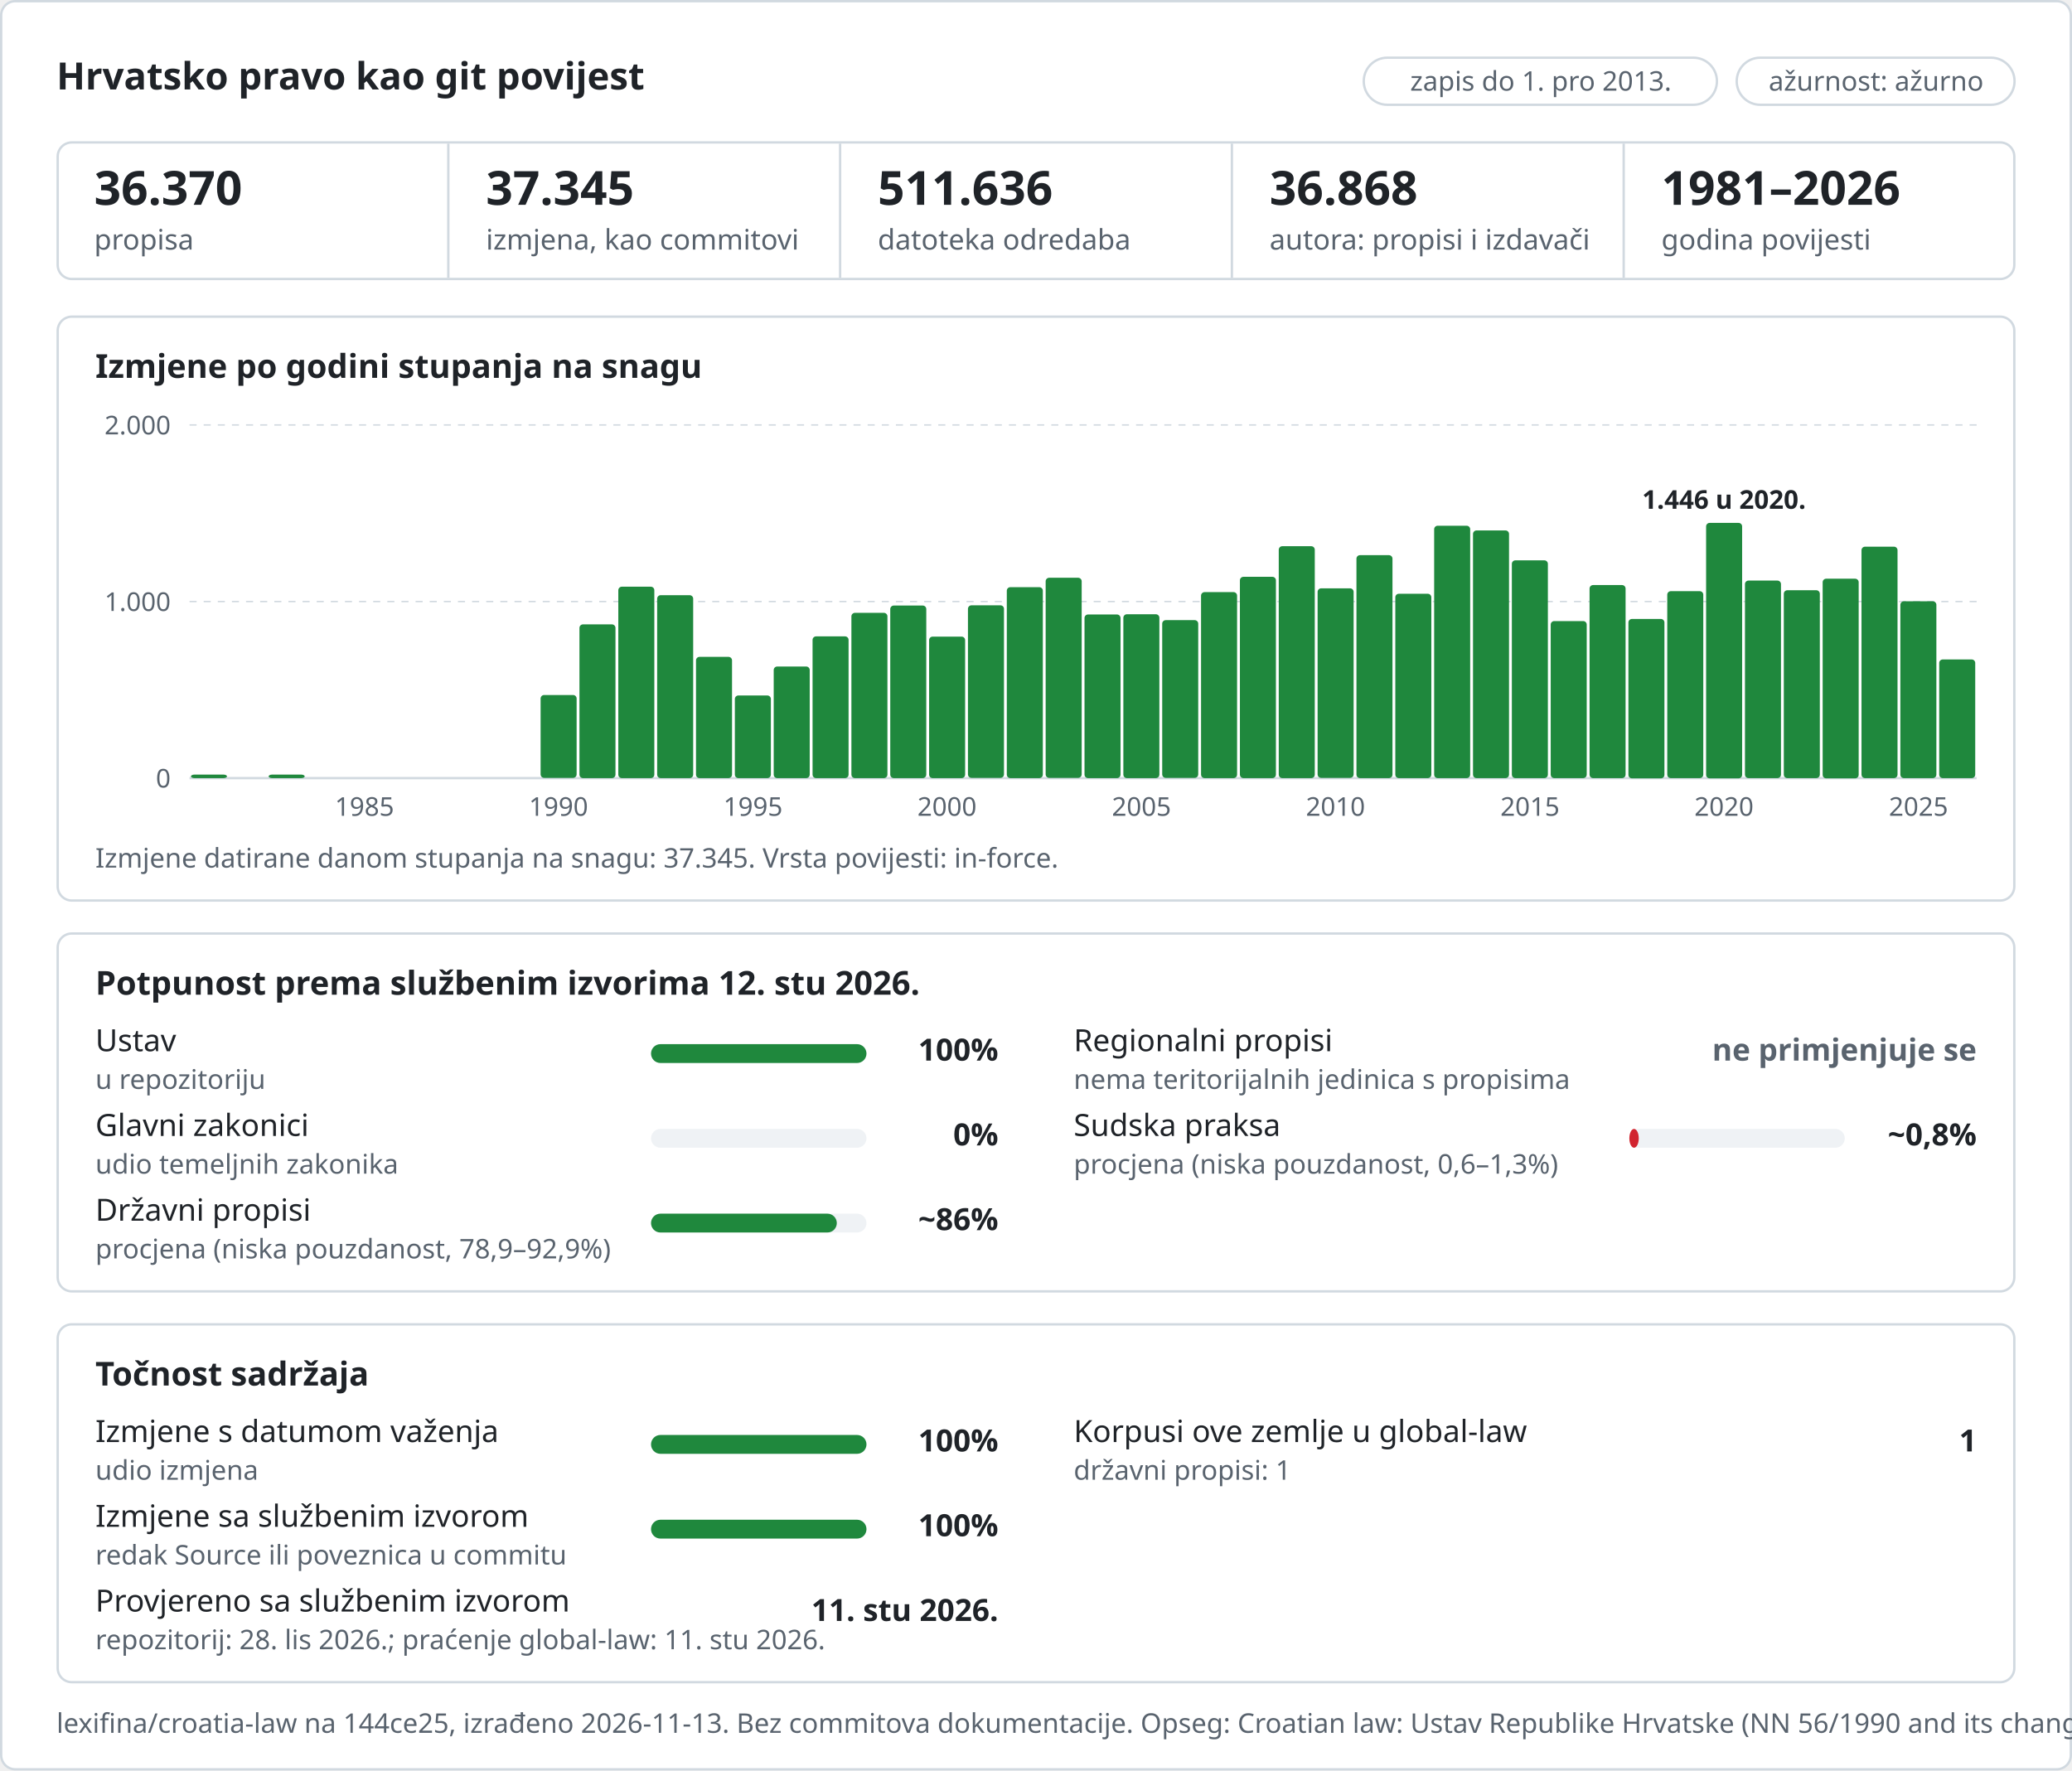
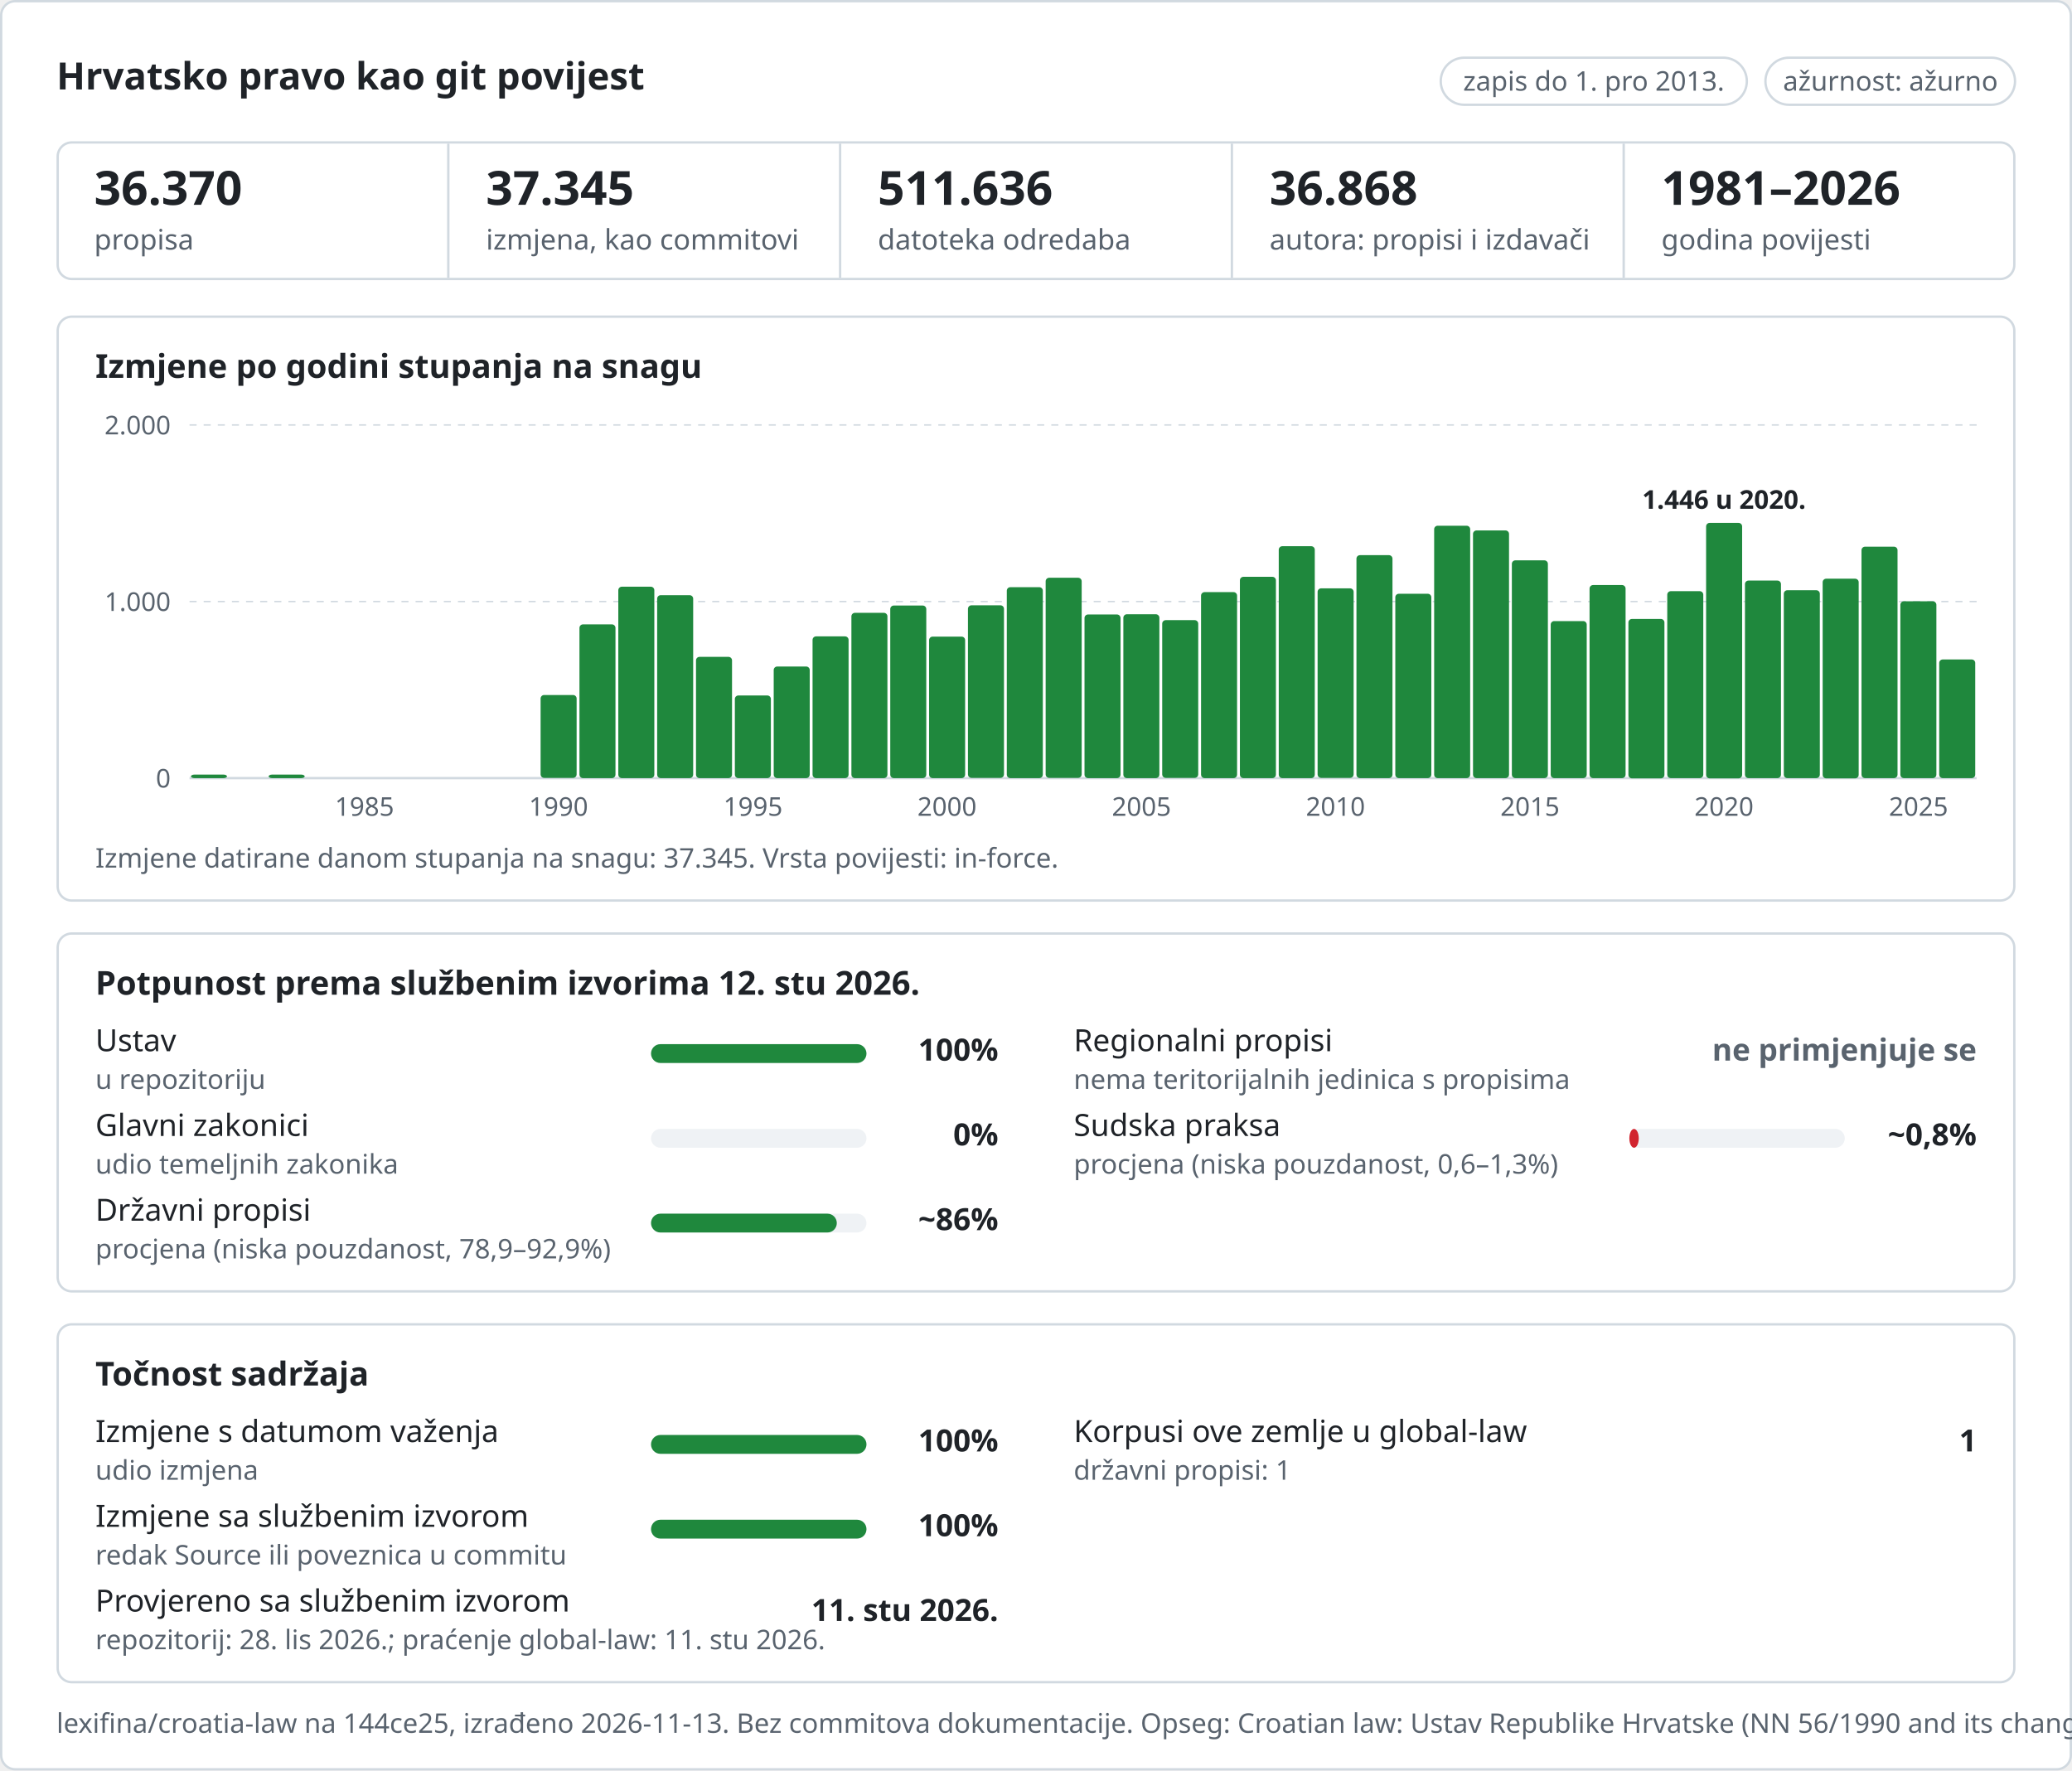
<svg xmlns="http://www.w3.org/2000/svg" width="880" height="752" viewBox="0 0 880 752" font-family="-apple-system,BlinkMacSystemFont,Segoe UI,Noto Sans,Helvetica,Arial,sans-serif">
  <rect x="0.5" y="0.5" width="879" height="751" rx="6" fill="#ffffff" stroke="#d1d9e0" />
  <text x="24" y="38" font-size="16" font-weight="600" fill="#1f2328">Hrvatsko pravo kao git povijest</text>
-   <rect x="579.2" y="24.5" width="150" height="20" rx="10" fill="none" stroke="#d1d9e0" />
-   <text x="654.4" y="38.5" font-size="11.5" font-weight="500" text-anchor="middle" fill="#59636e">zapis do 1. pro 2013.</text>
-   <rect x="737.6" y="24.5" width="118" height="20" rx="10" fill="none" stroke="#d1d9e0" />
-   <text x="796.8" y="38.5" font-size="11.5" font-weight="500" text-anchor="middle" fill="#59636e">ažurnost: ažurno</text>
+   <rect x="611.9" y="24.5" width="130" height="20" rx="10" fill="none" stroke="#d1d9e0" />
+   <text x="676.9" y="38.5" font-size="11.5" font-weight="500" text-anchor="middle" fill="#59636e">zapis do 1. pro 2013.</text>
+   <rect x="749.8" y="24.5" width="106" height="20" rx="10" fill="none" stroke="#d1d9e0" />
+   <text x="802.9" y="38.5" font-size="11.5" font-weight="500" text-anchor="middle" fill="#59636e">ažurnost: ažurno</text>
  <rect x="24.5" y="60.5" width="831" height="58" rx="6" fill="#ffffff" stroke="#d1d9e0" />
  <text x="40.0" y="87" font-size="20" font-weight="600" fill="#1f2328">36.370</text>
  <text x="40.0" y="106" font-size="12" fill="#59636e">propisa</text>
  <line x1="190.4" y1="61" x2="190.4" y2="118" stroke="#d1d9e0" />
  <text x="206.4" y="87" font-size="20" font-weight="600" fill="#1f2328">37.345</text>
  <text x="206.4" y="106" font-size="12" fill="#59636e">izmjena, kao commitovi</text>
  <line x1="356.8" y1="61" x2="356.8" y2="118" stroke="#d1d9e0" />
  <text x="372.8" y="87" font-size="20" font-weight="600" fill="#1f2328">511.636</text>
  <text x="372.8" y="106" font-size="12" fill="#59636e">datoteka odredaba</text>
  <line x1="523.2" y1="61" x2="523.2" y2="118" stroke="#d1d9e0" />
  <text x="539.2" y="87" font-size="20" font-weight="600" fill="#1f2328">36.868</text>
  <text x="539.2" y="106" font-size="12" fill="#59636e">autora: propisi i izdavači</text>
  <line x1="689.6" y1="61" x2="689.6" y2="118" stroke="#d1d9e0" />
  <text x="705.6" y="87" font-size="20" font-weight="600" fill="#1f2328">1981–2026</text>
  <text x="705.6" y="106" font-size="12" fill="#59636e">godina povijesti</text>
  <rect x="24.5" y="134.5" width="831" height="248" rx="6" fill="#ffffff" stroke="#d1d9e0" />
  <text x="40.5" y="160.5" font-size="14" font-weight="600" fill="#1f2328">Izmjene po godini stupanja na snagu</text>
  <line x1="80.5" y1="330.5" x2="839.5" y2="330.5" stroke="#d1d9e0" stroke-width="1" />
  <text x="72.5" y="334.5" font-size="11" text-anchor="end" fill="#59636e">0</text>
  <line x1="80.5" y1="255.5" x2="839.5" y2="255.5" stroke="#d1d9e0" stroke-width="0.6" stroke-dasharray="3 3" />
  <text x="72.5" y="259.5" font-size="11" text-anchor="end" fill="#59636e">1.000</text>
  <line x1="80.5" y1="180.5" x2="839.5" y2="180.5" stroke="#d1d9e0" stroke-width="0.6" stroke-dasharray="3 3" />
  <text x="72.5" y="184.5" font-size="11" text-anchor="end" fill="#59636e">2.000</text>
  <rect x="81.10" y="329.0" width="15.30" height="1.5" rx="1.5" fill="#1f883d" />
  <rect x="114.10" y="329.0" width="15.30" height="1.5" rx="1.5" fill="#1f883d" />
  <text x="154.8" y="346.5" font-size="11" text-anchor="middle" fill="#59636e">1985</text>
  <rect x="229.60" y="295.2" width="15.30" height="35.2" rx="1.5" fill="#1f883d" />
  <text x="237.2" y="346.5" font-size="11" text-anchor="middle" fill="#59636e">1990</text>
  <rect x="246.10" y="265.2" width="15.30" height="65.3" rx="1.5" fill="#1f883d" />
  <rect x="262.60" y="249.2" width="15.30" height="81.3" rx="1.5" fill="#1f883d" />
  <rect x="279.10" y="252.8" width="15.30" height="77.7" rx="1.5" fill="#1f883d" />
  <rect x="295.60" y="279.0" width="15.30" height="51.5" rx="1.5" fill="#1f883d" />
  <rect x="312.10" y="295.4" width="15.30" height="35.1" rx="1.5" fill="#1f883d" />
  <text x="319.8" y="346.5" font-size="11" text-anchor="middle" fill="#59636e">1995</text>
  <rect x="328.60" y="283.1" width="15.30" height="47.4" rx="1.5" fill="#1f883d" />
  <rect x="345.10" y="270.3" width="15.30" height="60.2" rx="1.5" fill="#1f883d" />
  <rect x="361.60" y="260.3" width="15.30" height="70.2" rx="1.5" fill="#1f883d" />
  <rect x="378.10" y="257.2" width="15.30" height="73.3" rx="1.5" fill="#1f883d" />
  <rect x="394.60" y="270.4" width="15.30" height="60.1" rx="1.5" fill="#1f883d" />
  <text x="402.2" y="346.5" font-size="11" text-anchor="middle" fill="#59636e">2000</text>
  <rect x="411.10" y="257.1" width="15.30" height="73.3" rx="1.5" fill="#1f883d" />
  <rect x="427.60" y="249.4" width="15.30" height="81.1" rx="1.5" fill="#1f883d" />
  <rect x="444.10" y="245.4" width="15.30" height="85.0" rx="1.5" fill="#1f883d" />
  <rect x="460.60" y="261.0" width="15.30" height="69.5" rx="1.5" fill="#1f883d" />
  <rect x="477.10" y="260.9" width="15.30" height="69.6" rx="1.5" fill="#1f883d" />
  <text x="484.8" y="346.5" font-size="11" text-anchor="middle" fill="#59636e">2005</text>
  <rect x="493.60" y="263.4" width="15.30" height="67.0" rx="1.5" fill="#1f883d" />
  <rect x="510.10" y="251.5" width="15.30" height="79.0" rx="1.5" fill="#1f883d" />
  <rect x="526.60" y="245.0" width="15.30" height="85.5" rx="1.5" fill="#1f883d" />
  <rect x="543.10" y="232.0" width="15.30" height="98.5" rx="1.5" fill="#1f883d" />
  <rect x="559.60" y="249.9" width="15.30" height="80.5" rx="1.5" fill="#1f883d" />
  <text x="567.2" y="346.5" font-size="11" text-anchor="middle" fill="#59636e">2010</text>
  <rect x="576.10" y="235.8" width="15.30" height="94.7" rx="1.5" fill="#1f883d" />
  <rect x="592.60" y="252.2" width="15.30" height="78.3" rx="1.5" fill="#1f883d" />
  <rect x="609.10" y="223.3" width="15.30" height="107.2" rx="1.5" fill="#1f883d" />
  <rect x="625.60" y="225.3" width="15.30" height="105.2" rx="1.5" fill="#1f883d" />
  <rect x="642.10" y="238.0" width="15.30" height="92.5" rx="1.5" fill="#1f883d" />
  <text x="649.8" y="346.5" font-size="11" text-anchor="middle" fill="#59636e">2015</text>
  <rect x="658.60" y="263.8" width="15.30" height="66.7" rx="1.5" fill="#1f883d" />
  <rect x="675.10" y="248.5" width="15.30" height="82.0" rx="1.5" fill="#1f883d" />
  <rect x="691.60" y="262.9" width="15.30" height="67.7" rx="1.5" fill="#1f883d" />
  <rect x="708.10" y="251.1" width="15.30" height="79.4" rx="1.5" fill="#1f883d" />
  <rect x="724.60" y="222.1" width="15.30" height="108.5" rx="1.5" fill="#1f883d" />
  <text x="732.2" y="346.5" font-size="11" text-anchor="middle" fill="#59636e">2020</text>
  <text x="732.2" y="216.1" font-size="11" font-weight="600" text-anchor="middle" fill="#1f2328">1.446 u 2020.</text>
  <rect x="741.10" y="246.6" width="15.30" height="83.9" rx="1.5" fill="#1f883d" />
  <rect x="757.60" y="250.7" width="15.30" height="79.8" rx="1.5" fill="#1f883d" />
  <rect x="774.10" y="245.8" width="15.30" height="84.8" rx="1.5" fill="#1f883d" />
  <rect x="790.60" y="232.2" width="15.30" height="98.3" rx="1.5" fill="#1f883d" />
  <rect x="807.10" y="255.4" width="15.30" height="75.1" rx="1.5" fill="#1f883d" />
  <text x="814.8" y="346.5" font-size="11" text-anchor="middle" fill="#59636e">2025</text>
  <rect x="823.60" y="280.1" width="15.30" height="50.4" rx="1.5" fill="#1f883d" />
  <text x="40.5" y="368.5" font-size="11.5" fill="#59636e">Izmjene datirane danom stupanja na snagu: 37.345. Vrsta povijesti: in-force.</text>
  <rect x="24.5" y="396.5" width="831" height="152" rx="6" fill="#ffffff" stroke="#d1d9e0" />
  <text x="40.5" y="422.5" font-size="14" font-weight="600" fill="#1f2328">Potpunost prema službenim izvorima 12. stu 2026.</text>
  <text x="40.5" y="446.5" font-size="13" fill="#1f2328">Ustav</text>
  <text x="40.5" y="462.5" font-size="11.5" fill="#59636e">u repozitoriju</text>
  <g>
    <rect x="276.5" y="443.5" width="91.5" height="8" rx="4" fill="#eff2f5" />
    <rect x="276.5" y="443.5" width="91.5" height="8" rx="4" fill="#1f883d" />
  </g>
  <text x="424.0" y="450.5" font-size="13" font-weight="600" text-anchor="end" fill="#1f2328">100%</text>
  <text x="40.5" y="482.5" font-size="13" fill="#1f2328">Glavni zakonici</text>
  <text x="40.5" y="498.5" font-size="11.5" fill="#59636e">udio temeljnih zakonika</text>
  <g>
    <rect x="276.5" y="479.5" width="91.5" height="8" rx="4" fill="#eff2f5" />
  </g>
  <text x="424.0" y="486.5" font-size="13" font-weight="600" text-anchor="end" fill="#1f2328">0%</text>
  <text x="40.5" y="518.5" font-size="13" fill="#1f2328">Državni propisi</text>
  <text x="40.5" y="534.5" font-size="11.5" fill="#59636e">procjena (niska pouzdanost, 78,9–92,9%)</text>
  <g>
    <rect x="276.5" y="515.5" width="91.5" height="8" rx="4" fill="#eff2f5" />
    <rect x="276.5" y="515.5" width="78.9" height="8" rx="4" fill="#1f883d" />
  </g>
  <text x="424.0" y="522.5" font-size="13" font-weight="600" text-anchor="end" fill="#1f2328">~86%</text>
  <text x="456.0" y="446.5" font-size="13" fill="#1f2328">Regionalni propisi</text>
  <text x="456.0" y="462.5" font-size="11.5" fill="#59636e">nema teritorijalnih jedinica s propisima</text>
  <text x="839.5" y="450.5" font-size="13" font-weight="600" text-anchor="end" fill="#59636e">ne primjenjuje se</text>
  <text x="456.0" y="482.5" font-size="13" fill="#1f2328">Sudska praksa</text>
  <text x="456.0" y="498.5" font-size="11.5" fill="#59636e">procjena (niska pouzdanost, 0,6–1,3%)</text>
  <g>
    <rect x="692.0" y="479.5" width="91.5" height="8" rx="4" fill="#eff2f5" />
    <rect x="692.0" y="479.5" width="4.0" height="8" rx="4" fill="#d1242f" />
  </g>
  <text x="839.5" y="486.5" font-size="13" font-weight="600" text-anchor="end" fill="#1f2328">~0,8%</text>
  <rect x="24.5" y="562.5" width="831" height="152" rx="6" fill="#ffffff" stroke="#d1d9e0" />
  <text x="40.5" y="588.5" font-size="14" font-weight="600" fill="#1f2328">Točnost sadržaja</text>
  <text x="40.5" y="612.5" font-size="13" fill="#1f2328">Izmjene s datumom važenja</text>
  <text x="40.5" y="628.5" font-size="11.5" fill="#59636e">udio izmjena</text>
  <g>
    <rect x="276.5" y="609.5" width="91.5" height="8" rx="4" fill="#eff2f5" />
    <rect x="276.5" y="609.5" width="91.5" height="8" rx="4" fill="#1f883d" />
  </g>
  <text x="424.0" y="616.5" font-size="13" font-weight="600" text-anchor="end" fill="#1f2328">100%</text>
  <text x="40.5" y="648.5" font-size="13" fill="#1f2328">Izmjene sa službenim izvorom</text>
  <text x="40.5" y="664.5" font-size="11.5" fill="#59636e">redak Source ili poveznica u commitu</text>
  <g>
    <rect x="276.5" y="645.5" width="91.5" height="8" rx="4" fill="#eff2f5" />
    <rect x="276.5" y="645.5" width="91.5" height="8" rx="4" fill="#1f883d" />
  </g>
  <text x="424.0" y="652.5" font-size="13" font-weight="600" text-anchor="end" fill="#1f2328">100%</text>
  <text x="40.5" y="684.5" font-size="13" fill="#1f2328">Provjereno sa službenim izvorom</text>
  <text x="40.5" y="700.5" font-size="11.5" fill="#59636e">repozitorij: 28. lis 2026.; praćenje global-law: 11. stu 2026.</text>
  <text x="424.0" y="688.5" font-size="13" font-weight="600" text-anchor="end" fill="#1f2328">11. stu 2026.</text>
  <text x="456.0" y="612.5" font-size="13" fill="#1f2328">Korpusi ove zemlje u global-law</text>
  <text x="456.0" y="628.5" font-size="11.5" fill="#59636e">državni propisi: 1</text>
  <text x="839.5" y="616.5" font-size="13" font-weight="600" text-anchor="end" fill="#1f2328">1</text>
-   <text x="24" y="736" font-size="11.5" fill="#59636e">lexifina/croatia-law na 144ce25, izrađeno 2026-11-13. Bez commitova dokumentacije. Opseg: Croatian law: Ustav Republike Hrvatske (NN 56/1990 and its changes)</text>
+   <text x="24" y="736" font-size="11.5" fill="#59636e" textLength="832" lengthAdjust="spacingAndGlyphs">lexifina/croatia-law na 144ce25, izrađeno 2026-11-13. Bez commitova dokumentacije. Opseg: Croatian law: Ustav Republike Hrvatske (NN 56/1990 and its changes)</text>
</svg>
